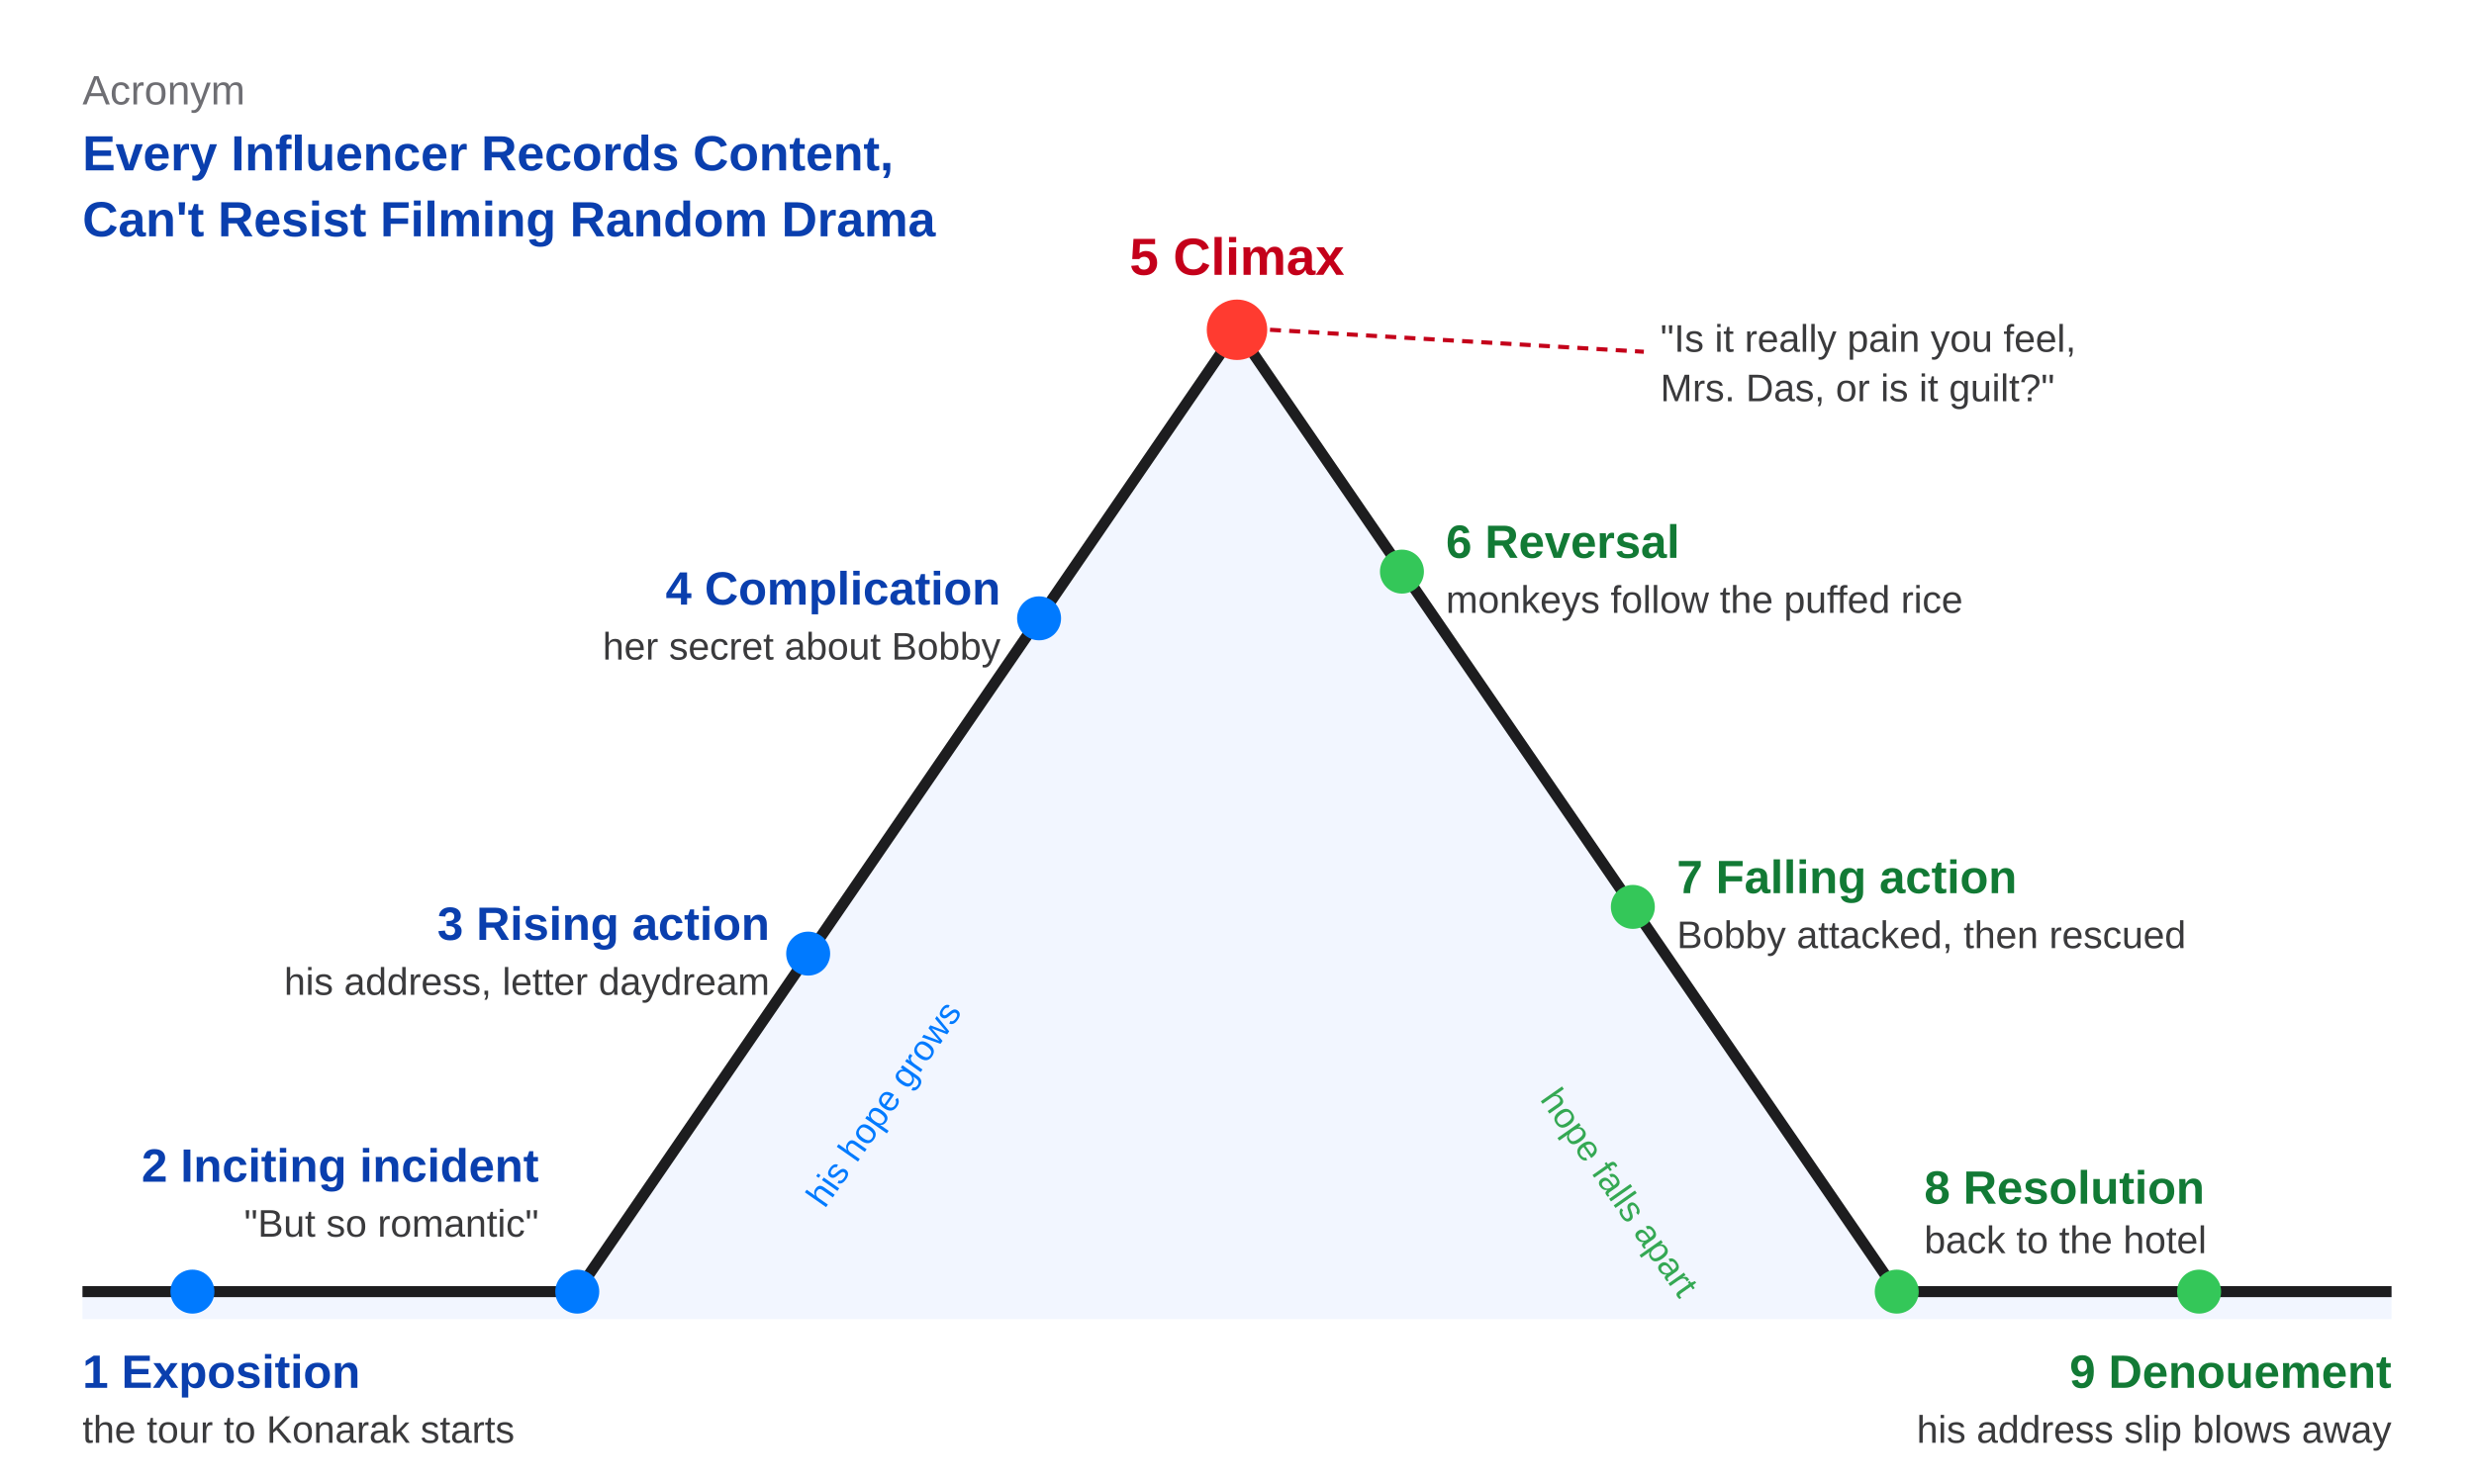
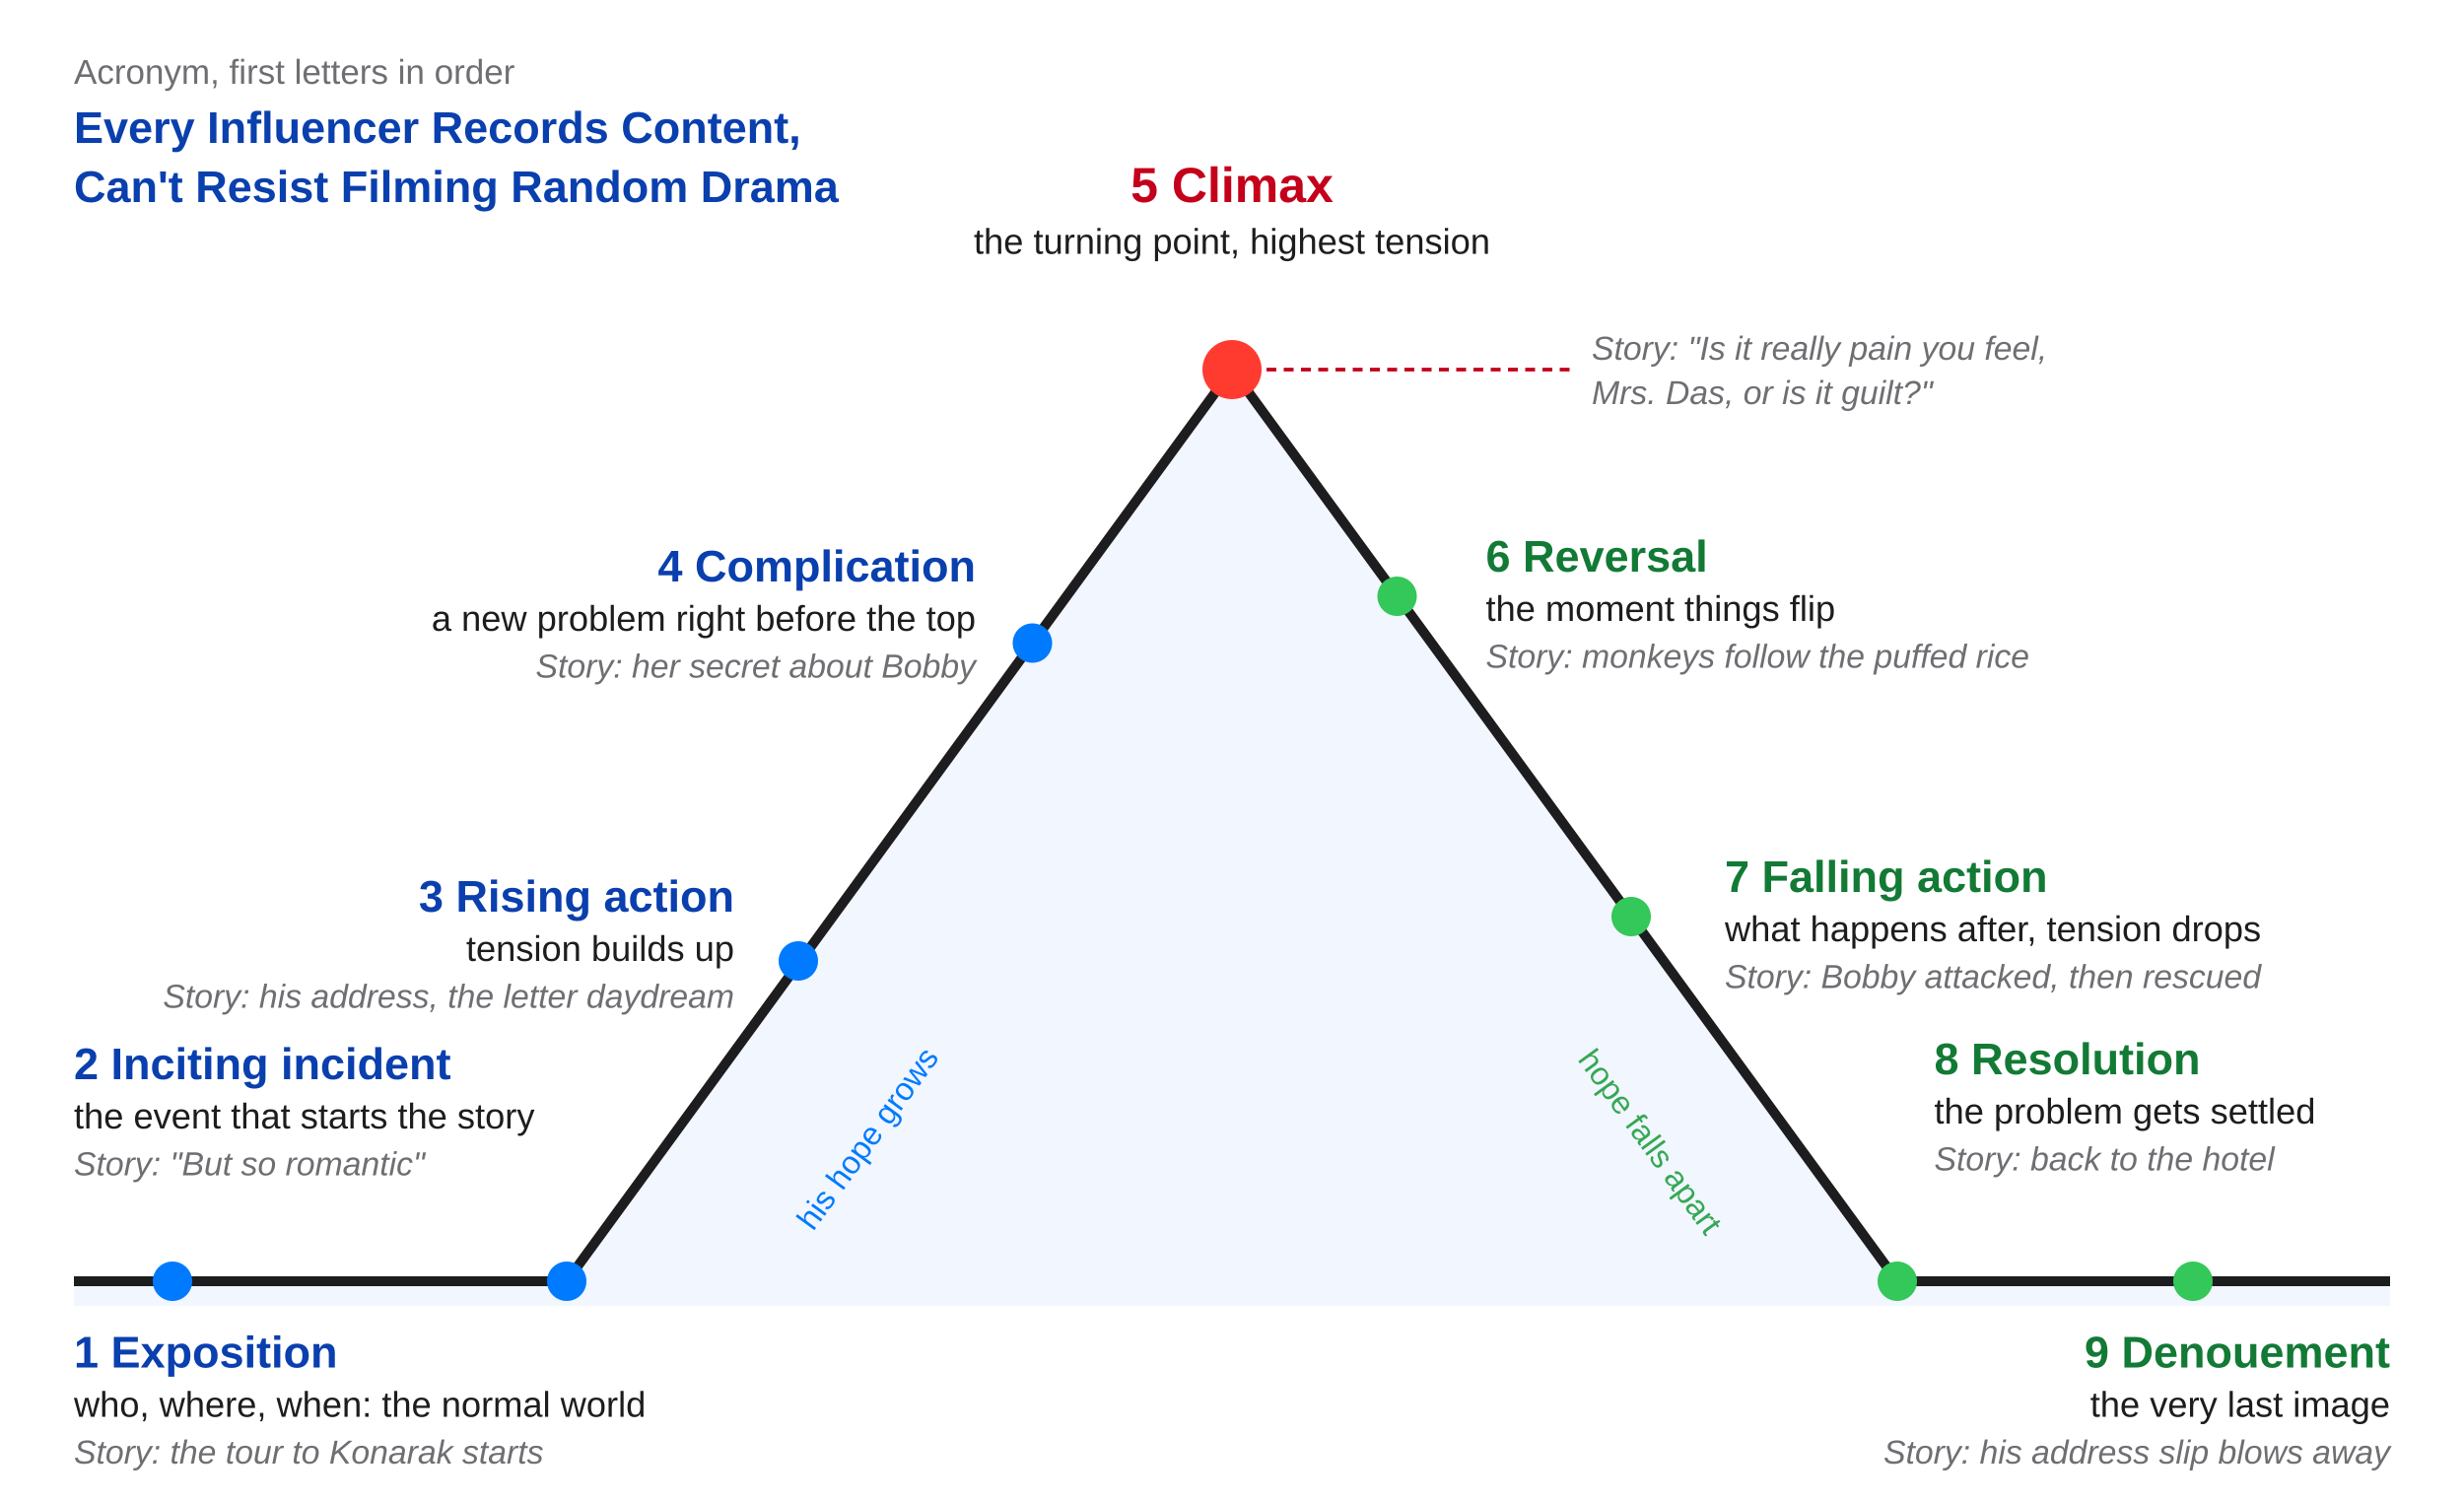
- <svg xmlns="http://www.w3.org/2000/svg" viewBox="0 0 900 540" font-family="-apple-system,Helvetica Neue,Arial,sans-serif">
-   <rect width="900" height="540" fill="#fff" />
-   <polygon points="30,470 210,470 450,120 690,470 870,470 870,480 30,480" fill="#f2f6ff" />
-   <polyline points="30,470 210,470 450,120 690,470 870,470" fill="none" stroke="#1d1d1f" stroke-width="4" stroke-linejoin="round" />
-   <text x="30" y="38" font-size="15" fill="#6e6e73">Acronym</text>
-   <text x="30" y="62" font-size="18" font-weight="700" fill="#0a3fae">Every Influencer Records Content,</text>
-   <text x="30" y="86" font-size="18" font-weight="700" fill="#0a3fae">Can't Resist Filming Random Drama</text>
+ <svg xmlns="http://www.w3.org/2000/svg" viewBox="0 0 1000 610" font-family="-apple-system,Helvetica Neue,Arial,sans-serif">
+   <rect width="1000" height="610" fill="#fff" />
+   <polygon points="30,520 230,520 500,150 770,520 970,520 970,530 30,530" fill="#f2f6ff" />
+   <polyline points="30,520 230,520 500,150 770,520 970,520" fill="none" stroke="#1d1d1f" stroke-width="4" stroke-linejoin="round" />
+   <text x="30" y="34" font-size="14" fill="#6e6e73">Acronym, first letters in order</text>
+   <text x="30" y="58" font-size="18" font-weight="700" fill="#0a3fae">Every Influencer Records Content,</text>
+   <text x="30" y="82" font-size="18" font-weight="700" fill="#0a3fae">Can't Resist Filming Random Drama</text>
  <g fill="#007aff">
-     <circle cx="70" cy="470" r="8" />
-     <circle cx="210" cy="470" r="8" />
-     <circle cx="294" cy="347" r="8" />
-     <circle cx="378" cy="225" r="8" />
+     <circle cx="70" cy="520" r="8" />
+     <circle cx="230" cy="520" r="8" />
+     <circle cx="324" cy="390" r="8" />
+     <circle cx="419" cy="261" r="8" />
  </g>
-   <circle cx="450" cy="120" r="11" fill="#ff3b30" />
+   <circle cx="500" cy="150" r="12" fill="#ff3b30" />
  <g fill="#34c759">
-     <circle cx="510" cy="208" r="8" />
-     <circle cx="594" cy="330" r="8" />
-     <circle cx="690" cy="470" r="8" />
-     <circle cx="800" cy="470" r="8" />
+     <circle cx="567" cy="242" r="8" />
+     <circle cx="662" cy="372" r="8" />
+     <circle cx="770" cy="520" r="8" />
+     <circle cx="890" cy="520" r="8" />
  </g>
-   <g font-size="17" font-weight="700" fill="#0a3fae">
-     <text x="30" y="505">1 Exposition</text>
-     <text x="196" y="430" text-anchor="end">2 Inciting incident</text>
-     <text x="280" y="342" text-anchor="end">3 Rising action</text>
-     <text x="364" y="220" text-anchor="end">4 Complication</text>
-   </g>
-   <g font-size="14" fill="#3a3a3c">
-     <text x="30" y="525">the tour to Konarak starts</text>
-     <text x="196" y="450" text-anchor="end">"But so romantic"</text>
-     <text x="280" y="362" text-anchor="end">his address, letter daydream</text>
-     <text x="364" y="240" text-anchor="end">her secret about Bobby</text>
-   </g>
-   <text x="450" y="100" font-size="19" font-weight="700" fill="#c4001a" text-anchor="middle">5 Climax</text>
-   <text x="450" y="146" font-size="14" fill="#c4001a" text-anchor="middle" dy="0"> </text>
-   <text x="604" y="128" font-size="14" fill="#3a3a3c">"Is it really pain you feel,</text>
-   <text x="604" y="146" font-size="14" fill="#3a3a3c">Mrs. Das, or is it guilt?"</text>
-   <line x1="462" y1="120" x2="598" y2="128" stroke="#c4001a" stroke-width="1.5" stroke-dasharray="4 3" />
-   <g font-size="17" font-weight="700" fill="#127a35">
-     <text x="526" y="203">6 Reversal</text>
-     <text x="610" y="325">7 Falling action</text>
-     <text x="700" y="438">8 Resolution</text>
-     <text x="870" y="505" text-anchor="end">9 Denouement</text>
-   </g>
-   <g font-size="14" fill="#3a3a3c">
-     <text x="526" y="223">monkeys follow the puffed rice</text>
-     <text x="610" y="345">Bobby attacked, then rescued</text>
-     <text x="700" y="456">back to the hotel</text>
-     <text x="870" y="525" text-anchor="end">his address slip blows away</text>
-   </g>
-   <text x="300" y="440" font-size="13" fill="#007aff" transform="rotate(-55 300 440)">his hope grows</text>
-   <text x="560" y="400" font-size="13" fill="#34a853" transform="rotate(55 560 400)">hope falls apart</text>
+   <text x="500" y="82" text-anchor="middle" font-size="20" font-weight="700" fill="#c4001a">5 Climax</text>
+   <text x="500" y="103" text-anchor="middle" font-size="14.5" fill="#1d1d1f">the turning point, highest tension</text>
+   <line x1="514" y1="150" x2="640" y2="150" stroke="#c4001a" stroke-width="1.5" stroke-dasharray="4 3" />
+   <text x="646" y="146" font-size="13.5" font-style="italic" fill="#6e6e73">Story: "Is it really pain you feel,</text>
+   <text x="646" y="164" font-size="13.5" font-style="italic" fill="#6e6e73">Mrs. Das, or is it guilt?"</text>
+   <text x="30" y="555" text-anchor="start" font-size="18" font-weight="700" fill="#0a3fae">1 Exposition</text>
+   <text x="30" y="575" text-anchor="start" font-size="14.5" fill="#1d1d1f">who, where, when: the normal world</text>
+   <text x="30" y="594" text-anchor="start" font-size="13.5" font-style="italic" fill="#6e6e73">Story: the tour to Konarak starts</text>
+   <text x="30" y="438" text-anchor="start" font-size="18" font-weight="700" fill="#0a3fae">2 Inciting incident</text>
+   <text x="30" y="458" text-anchor="start" font-size="14.5" fill="#1d1d1f">the event that starts the story</text>
+   <text x="30" y="477" text-anchor="start" font-size="13.5" font-style="italic" fill="#6e6e73">Story: "But so romantic"</text>
+   <text x="298" y="370" text-anchor="end" font-size="18" font-weight="700" fill="#0a3fae">3 Rising action</text>
+   <text x="298" y="390" text-anchor="end" font-size="14.5" fill="#1d1d1f">tension builds up</text>
+   <text x="298" y="409" text-anchor="end" font-size="13.5" font-style="italic" fill="#6e6e73">Story: his address, the letter daydream</text>
+   <text x="396" y="236" text-anchor="end" font-size="18" font-weight="700" fill="#0a3fae">4 Complication</text>
+   <text x="396" y="256" text-anchor="end" font-size="14.5" fill="#1d1d1f">a new problem right before the top</text>
+   <text x="396" y="275" text-anchor="end" font-size="13.5" font-style="italic" fill="#6e6e73">Story: her secret about Bobby</text>
+   <text x="603" y="232" text-anchor="start" font-size="18" font-weight="700" fill="#127a35">6 Reversal</text>
+   <text x="603" y="252" text-anchor="start" font-size="14.5" fill="#1d1d1f">the moment things flip</text>
+   <text x="603" y="271" text-anchor="start" font-size="13.5" font-style="italic" fill="#6e6e73">Story: monkeys follow the puffed rice</text>
+   <text x="700" y="362" text-anchor="start" font-size="18" font-weight="700" fill="#127a35">7 Falling action</text>
+   <text x="700" y="382" text-anchor="start" font-size="14.5" fill="#1d1d1f">what happens after, tension drops</text>
+   <text x="700" y="401" text-anchor="start" font-size="13.5" font-style="italic" fill="#6e6e73">Story: Bobby attacked, then rescued</text>
+   <text x="785" y="436" text-anchor="start" font-size="18" font-weight="700" fill="#127a35">8 Resolution</text>
+   <text x="785" y="456" text-anchor="start" font-size="14.5" fill="#1d1d1f">the problem gets settled</text>
+   <text x="785" y="475" text-anchor="start" font-size="13.5" font-style="italic" fill="#6e6e73">Story: back to the hotel</text>
+   <text x="970" y="555" text-anchor="end" font-size="18" font-weight="700" fill="#127a35">9 Denouement</text>
+   <text x="970" y="575" text-anchor="end" font-size="14.5" fill="#1d1d1f">the very last image</text>
+   <text x="970" y="594" text-anchor="end" font-size="13.5" font-style="italic" fill="#6e6e73">Story: his address slip blows away</text>
+   <text x="330" y="500" font-size="13" fill="#007aff" transform="rotate(-54 330 500)">his hope grows</text>
+   <text x="640" y="430" font-size="13" fill="#34a853" transform="rotate(54 640 430)">hope falls apart</text>
</svg>
